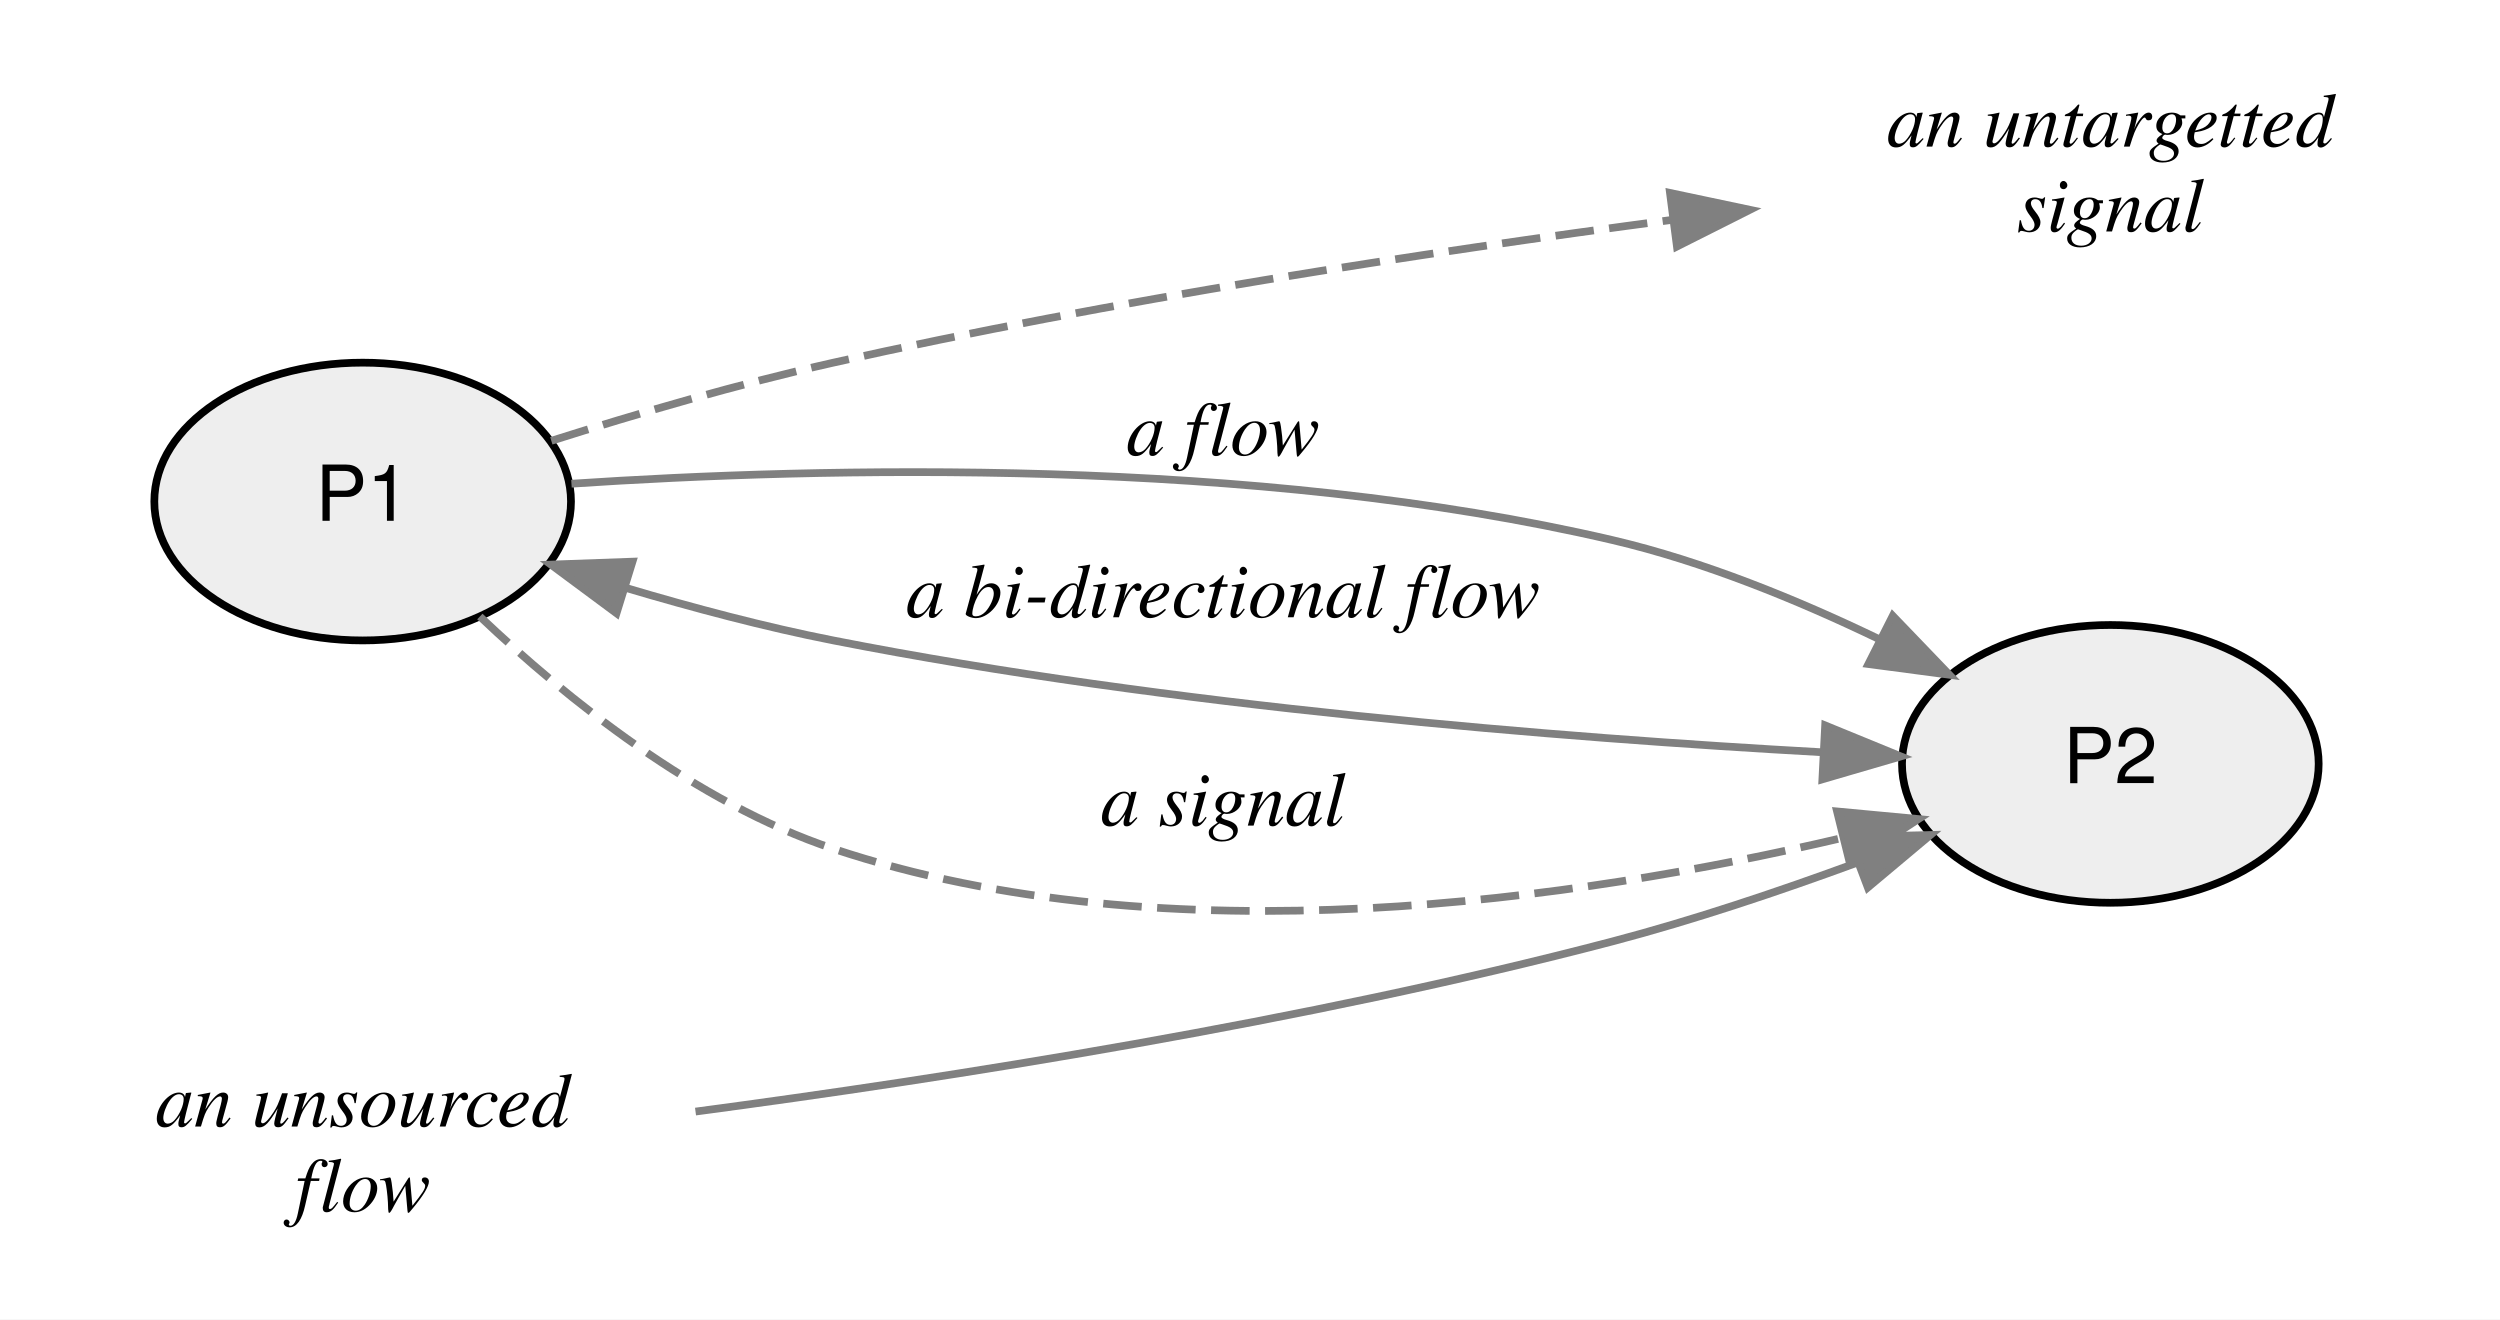
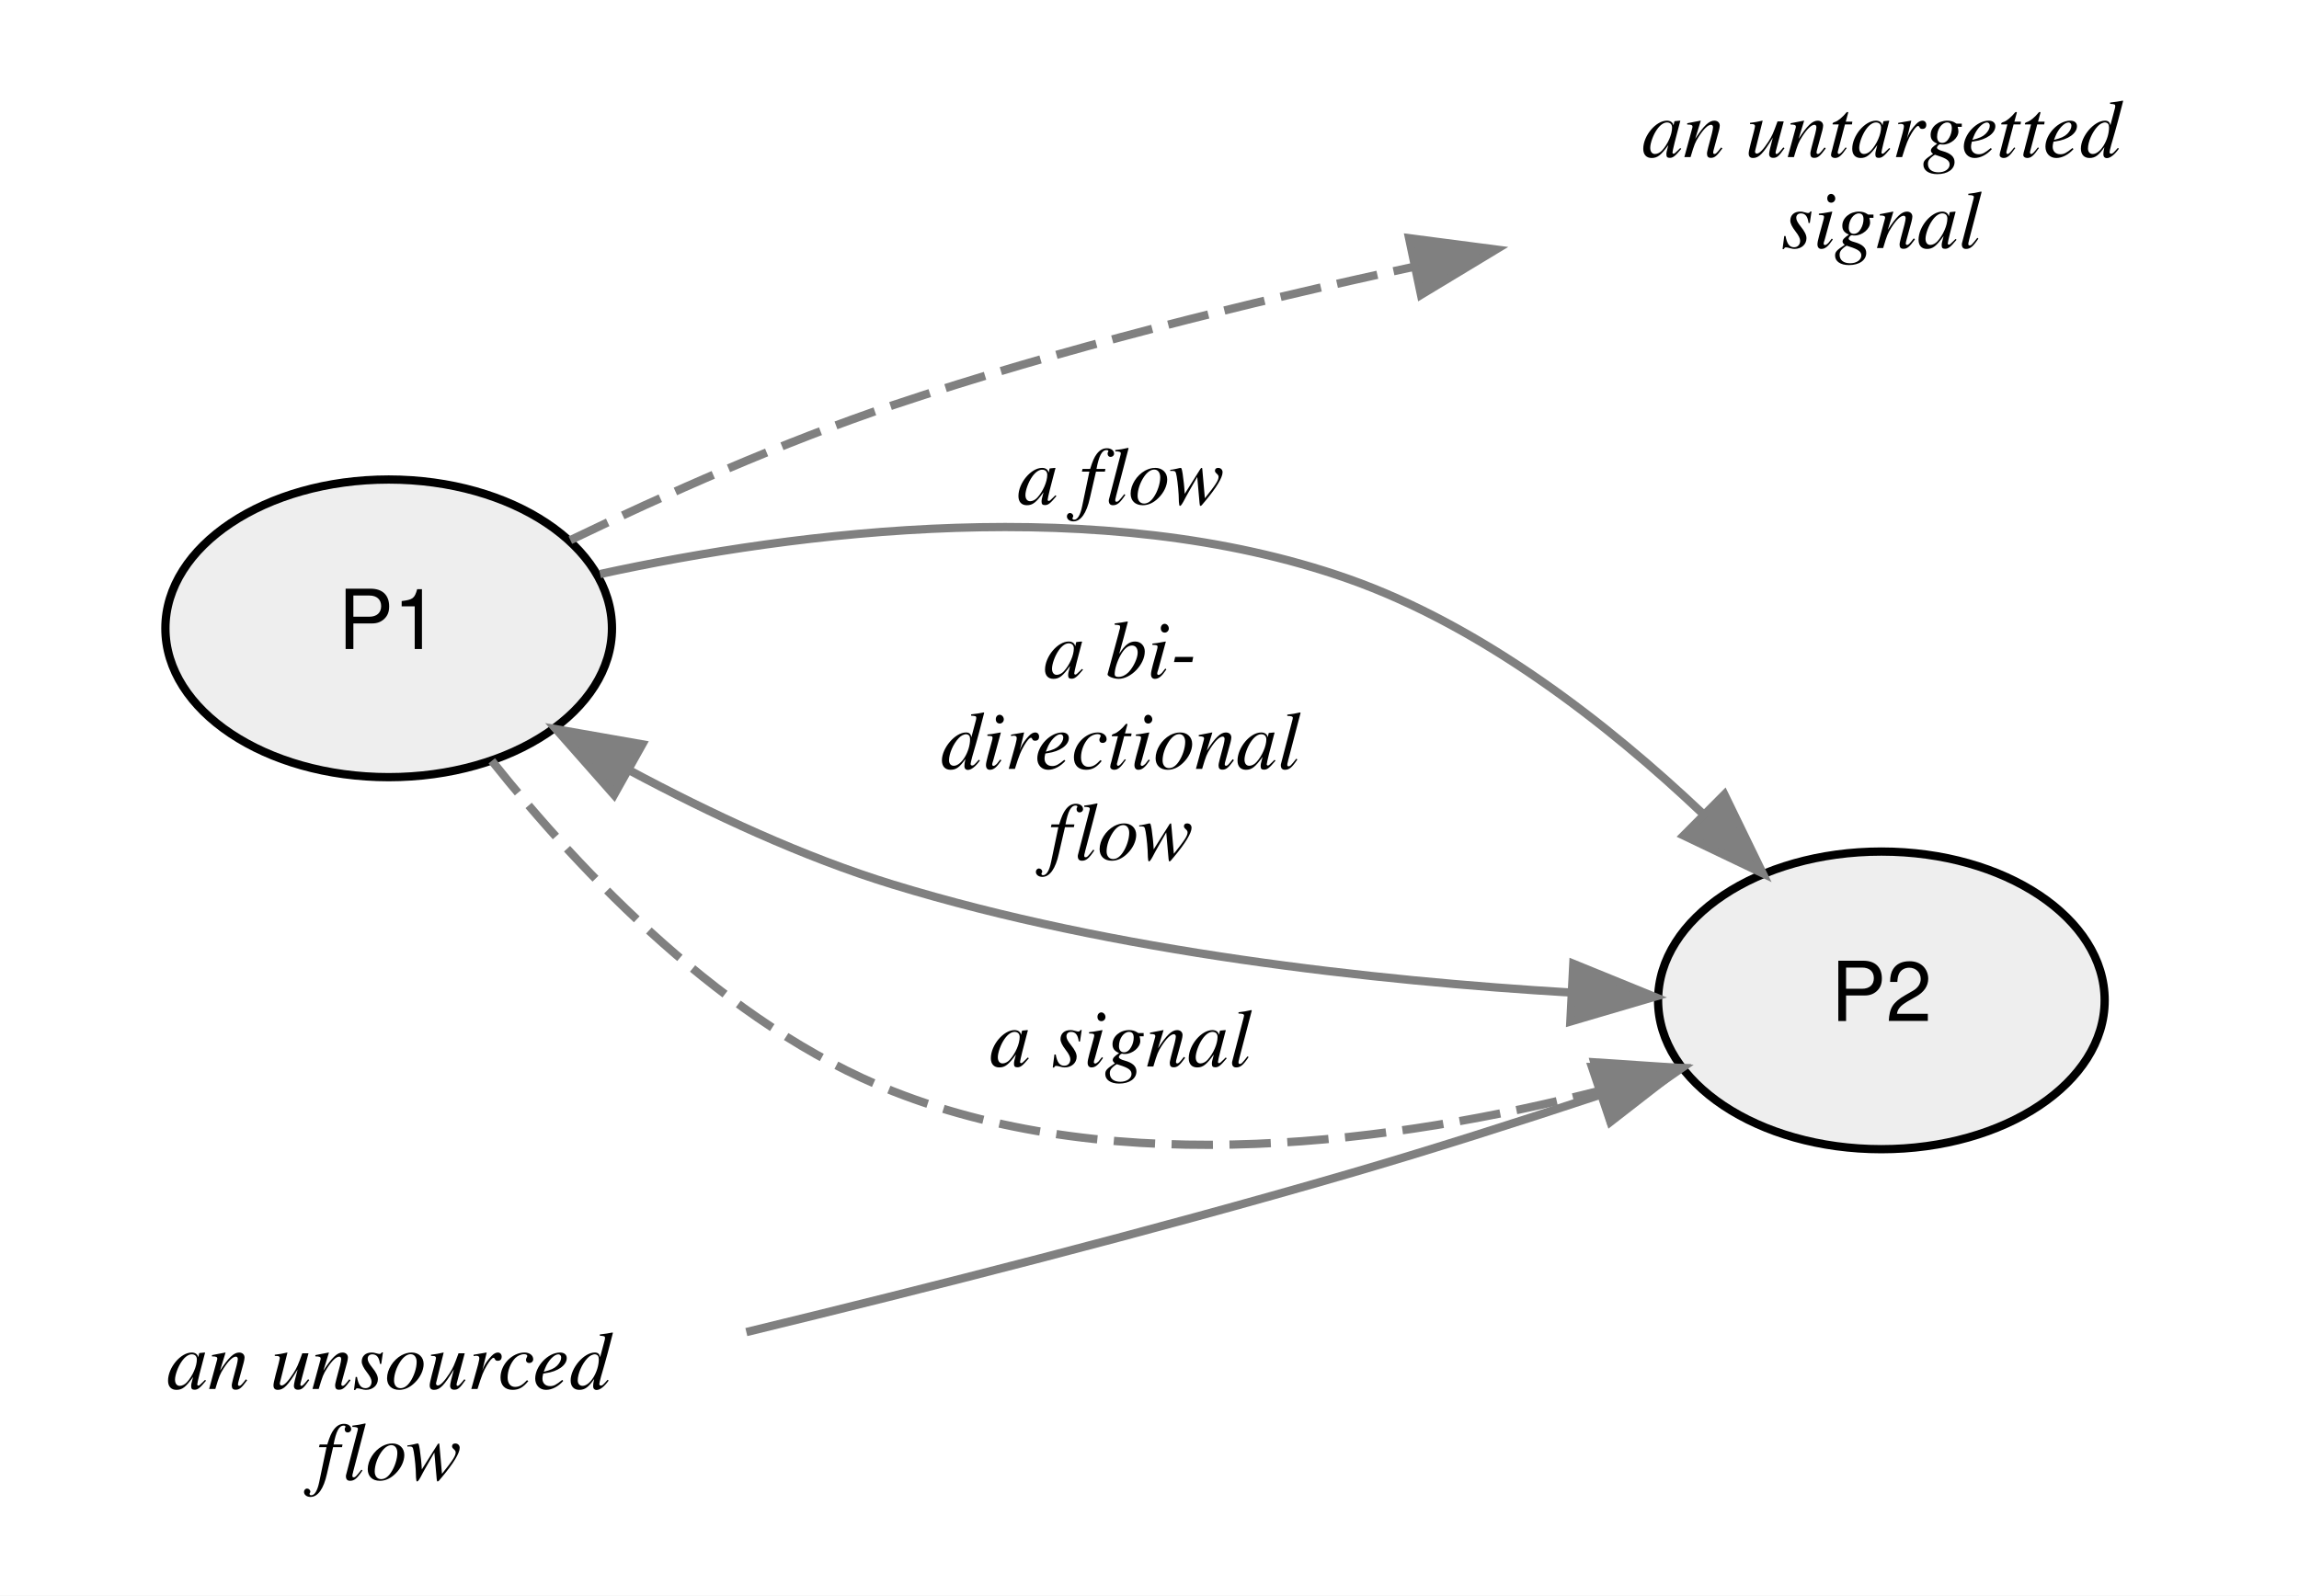
- <svg xmlns="http://www.w3.org/2000/svg" width="324pt" height="171pt" viewBox="0.00 0.00 324.00 171.00">
-   <g id="graph0" class="graph" transform="scale(1 1) rotate(0) translate(4 167)">
-     <polygon fill="white" stroke="transparent" points="-4,4 -4,-167 320,-167 320,4 -4,4" />
+ <svg xmlns="http://www.w3.org/2000/svg" width="278pt" height="193pt" viewBox="0.00 0.00 278.00 193.00">
+   <g id="graph0" class="graph" transform="scale(1 1) rotate(0) translate(4 189)">
+     <polygon fill="white" stroke="transparent" points="-4,4 -4,-189 274,-189 274,4 -4,4" />
    <g id="node1" class="node">
-       <ellipse fill="#eeeeee" stroke="black" cx="43" cy="-102" rx="27" ry="18" />
-       <text text-anchor="middle" x="43" y="-99.5" font-family="Helvetica,sans-Serif" font-size="10.00">P1</text>
+       <ellipse fill="#eeeeee" stroke="black" cx="43" cy="-113" rx="27" ry="18" />
+       <text text-anchor="middle" x="43" y="-110.5" font-family="Helvetica,sans-Serif" font-size="10.00">P1</text>
    </g>
    <g id="node2" class="node">
-       <ellipse fill="#eeeeee" stroke="black" cx="269.5" cy="-68" rx="27" ry="18" />
-       <text text-anchor="middle" x="269.5" y="-65.5" font-family="Helvetica,sans-Serif" font-size="10.00">P2</text>
+       <ellipse fill="#eeeeee" stroke="black" cx="223.5" cy="-68" rx="27" ry="18" />
+       <text text-anchor="middle" x="223.5" y="-65.5" font-family="Helvetica,sans-Serif" font-size="10.00">P2</text>
    </g>
    <g id="edge1" class="edge">
-       <path fill="none" stroke="gray" d="M70.06,-104.31C102.24,-106.46 158.44,-107.89 205,-97 216.75,-94.25 228.96,-89.26 239.5,-84.18" />
-       <polygon fill="gray" stroke="gray" points="241.3,-87.19 248.64,-79.55 238.14,-80.94 241.3,-87.19" />
-       <text text-anchor="middle" x="154.5" y="-108" font-family="Times,serif" font-style="italic" font-size="10.00">a flow</text>
+       <path fill="none" stroke="gray" d="M68.56,-119.57C92.38,-124.74 129.2,-129.48 159,-119 175.26,-113.28 190.43,-101.45 201.86,-90.62" />
+       <polygon fill="gray" stroke="gray" points="204.52,-92.9 209.15,-83.37 199.59,-87.94 204.52,-92.9" />
+       <text text-anchor="middle" x="131.5" y="-128" font-family="Times,serif" font-style="italic" font-size="10.00">a flow</text>
    </g>
    <g id="edge2" class="edge">
-       <path fill="none" stroke="gray" d="M77.14,-90.8C85.8,-88.23 95.18,-85.73 104,-84 147.57,-75.43 198.58,-71.37 232.11,-69.51" />
-       <polygon fill="gray" stroke="gray" points="75.9,-87.52 67.39,-93.83 77.97,-94.21 75.9,-87.52" />
-       <polygon fill="gray" stroke="gray" points="232.54,-72.99 242.35,-68.97 232.18,-66 232.54,-72.99" />
-       <text text-anchor="middle" x="154.5" y="-87" font-family="Times,serif" font-style="italic" font-size="10.00">a bi-directional flow</text>
+       <path fill="none" stroke="gray" d="M72.1,-95.83C81.88,-90.59 93.13,-85.33 104,-82 130.74,-73.81 162.24,-70.36 186.04,-68.94" />
+       <polygon fill="gray" stroke="gray" points="70.25,-92.86 63.24,-100.8 73.67,-98.97 70.25,-92.86" />
+       <polygon fill="gray" stroke="gray" points="186.25,-72.43 196.06,-68.43 185.89,-65.44 186.25,-72.43" />
+       <text text-anchor="middle" x="131.5" y="-107" font-family="Times,serif" font-style="italic" font-size="10.00">a bi-</text>
+       <text text-anchor="middle" x="131.5" y="-96" font-family="Times,serif" font-style="italic" font-size="10.00">directional</text>
+       <text text-anchor="middle" x="131.5" y="-85" font-family="Times,serif" font-style="italic" font-size="10.00">flow</text>
    </g>
    <g id="edge3" class="edge">
-       <path fill="none" stroke="gray" stroke-dasharray="5,2" d="M58.19,-87.1C69.45,-76.43 86.21,-62.93 104,-57 147.43,-42.52 200.81,-50.43 234.75,-58.4" />
-       <polygon fill="gray" stroke="gray" points="234.08,-61.84 244.63,-60.85 235.76,-55.05 234.08,-61.84" />
-       <text text-anchor="middle" x="154.5" y="-60" font-family="Times,serif" font-style="italic" font-size="10.00">a signal</text>
+       <path fill="none" stroke="gray" stroke-dasharray="5,2" d="M55.47,-96.98C66.25,-83.44 83.72,-64.99 104,-57 131.42,-46.19 165.06,-50.84 189.49,-57.08" />
+       <polygon fill="gray" stroke="gray" points="188.78,-60.51 199.35,-59.81 190.65,-53.77 188.78,-60.51" />
+       <text text-anchor="middle" x="131.5" y="-60" font-family="Times,serif" font-style="italic" font-size="10.00">a signal</text>
    </g>
    <g id="node4" class="node">
-       <text text-anchor="middle" x="269.5" y="-148" font-family="Times,serif" font-style="italic" font-size="10.00">an untargetted</text>
-       <text text-anchor="middle" x="269.5" y="-137" font-family="Times,serif" font-style="italic" font-size="10.00">signal</text>
+       <text text-anchor="middle" x="223.5" y="-170" font-family="Times,serif" font-style="italic" font-size="10.00">an untargetted</text>
+       <text text-anchor="middle" x="223.5" y="-159" font-family="Times,serif" font-style="italic" font-size="10.00">signal</text>
    </g>
    <g id="edge5" class="edge">
-       <path fill="none" stroke="gray" stroke-dasharray="5,2" d="M67.45,-109.87C78.45,-113.35 91.8,-117.26 104,-120 139.86,-128.06 180.71,-134.28 212.73,-138.51" />
-       <polygon fill="gray" stroke="gray" points="212.43,-142 222.79,-139.81 213.33,-135.05 212.43,-142" />
+       <path fill="none" stroke="gray" stroke-dasharray="5,2" d="M64.97,-123.67C76.31,-129.13 90.68,-135.53 104,-140 124.2,-146.77 146.89,-152.4 166.97,-156.73" />
+       <polygon fill="gray" stroke="gray" points="166.39,-160.19 176.9,-158.82 167.83,-153.34 166.39,-160.19" />
    </g>
    <g id="node3" class="node">
      <text text-anchor="middle" x="43" y="-21" font-family="Times,serif" font-style="italic" font-size="10.00">an unsourced</text>
      <text text-anchor="middle" x="43" y="-10" font-family="Times,serif" font-style="italic" font-size="10.00">flow</text>
    </g>
    <g id="edge4" class="edge">
-       <path fill="none" stroke="gray" d="M86.14,-22.94C118.88,-27.29 165.25,-34.56 205,-45 215.46,-47.75 226.63,-51.5 236.64,-55.18" />
-       <polygon fill="gray" stroke="gray" points="235.59,-58.53 246.19,-58.79 238.07,-51.98 235.59,-58.53" />
+       <path fill="none" stroke="gray" d="M86.25,-27.88C108.08,-33.18 135.08,-40.04 159,-47 168.93,-49.89 179.64,-53.31 189.38,-56.54" />
+       <polygon fill="gray" stroke="gray" points="188.51,-59.94 199.1,-59.81 190.74,-53.31 188.51,-59.94" />
    </g>
  </g>
</svg>
